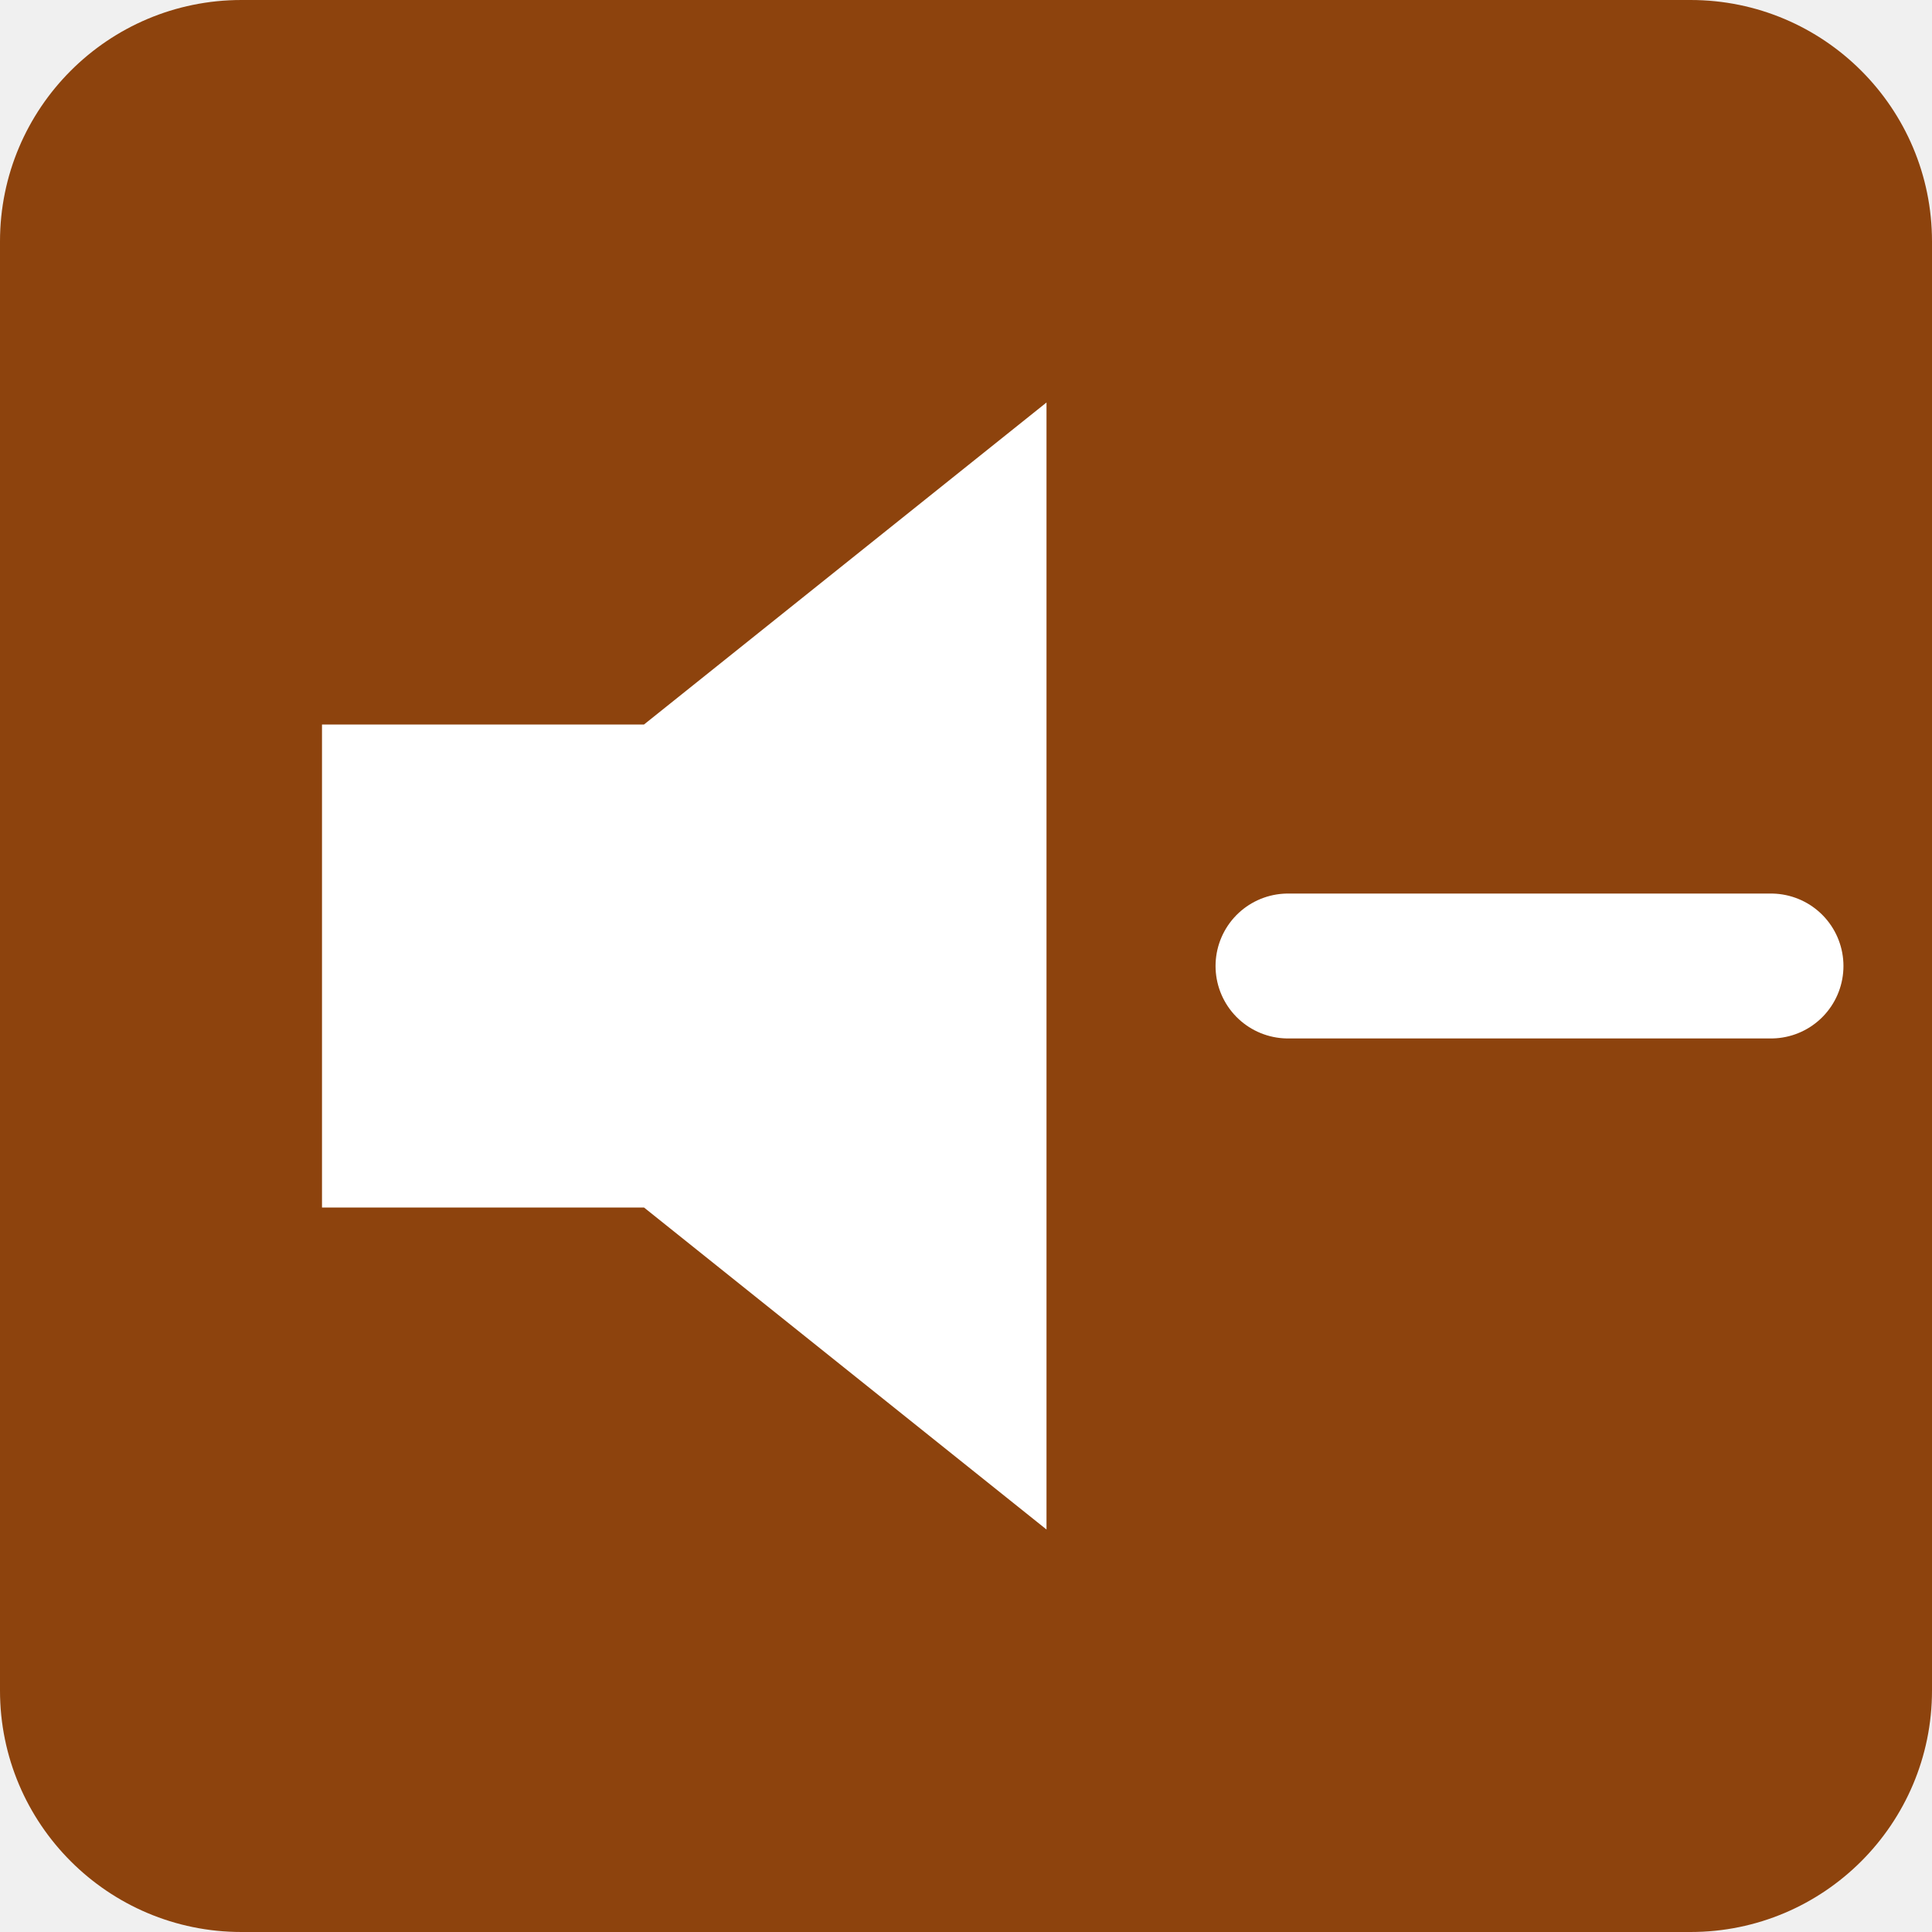
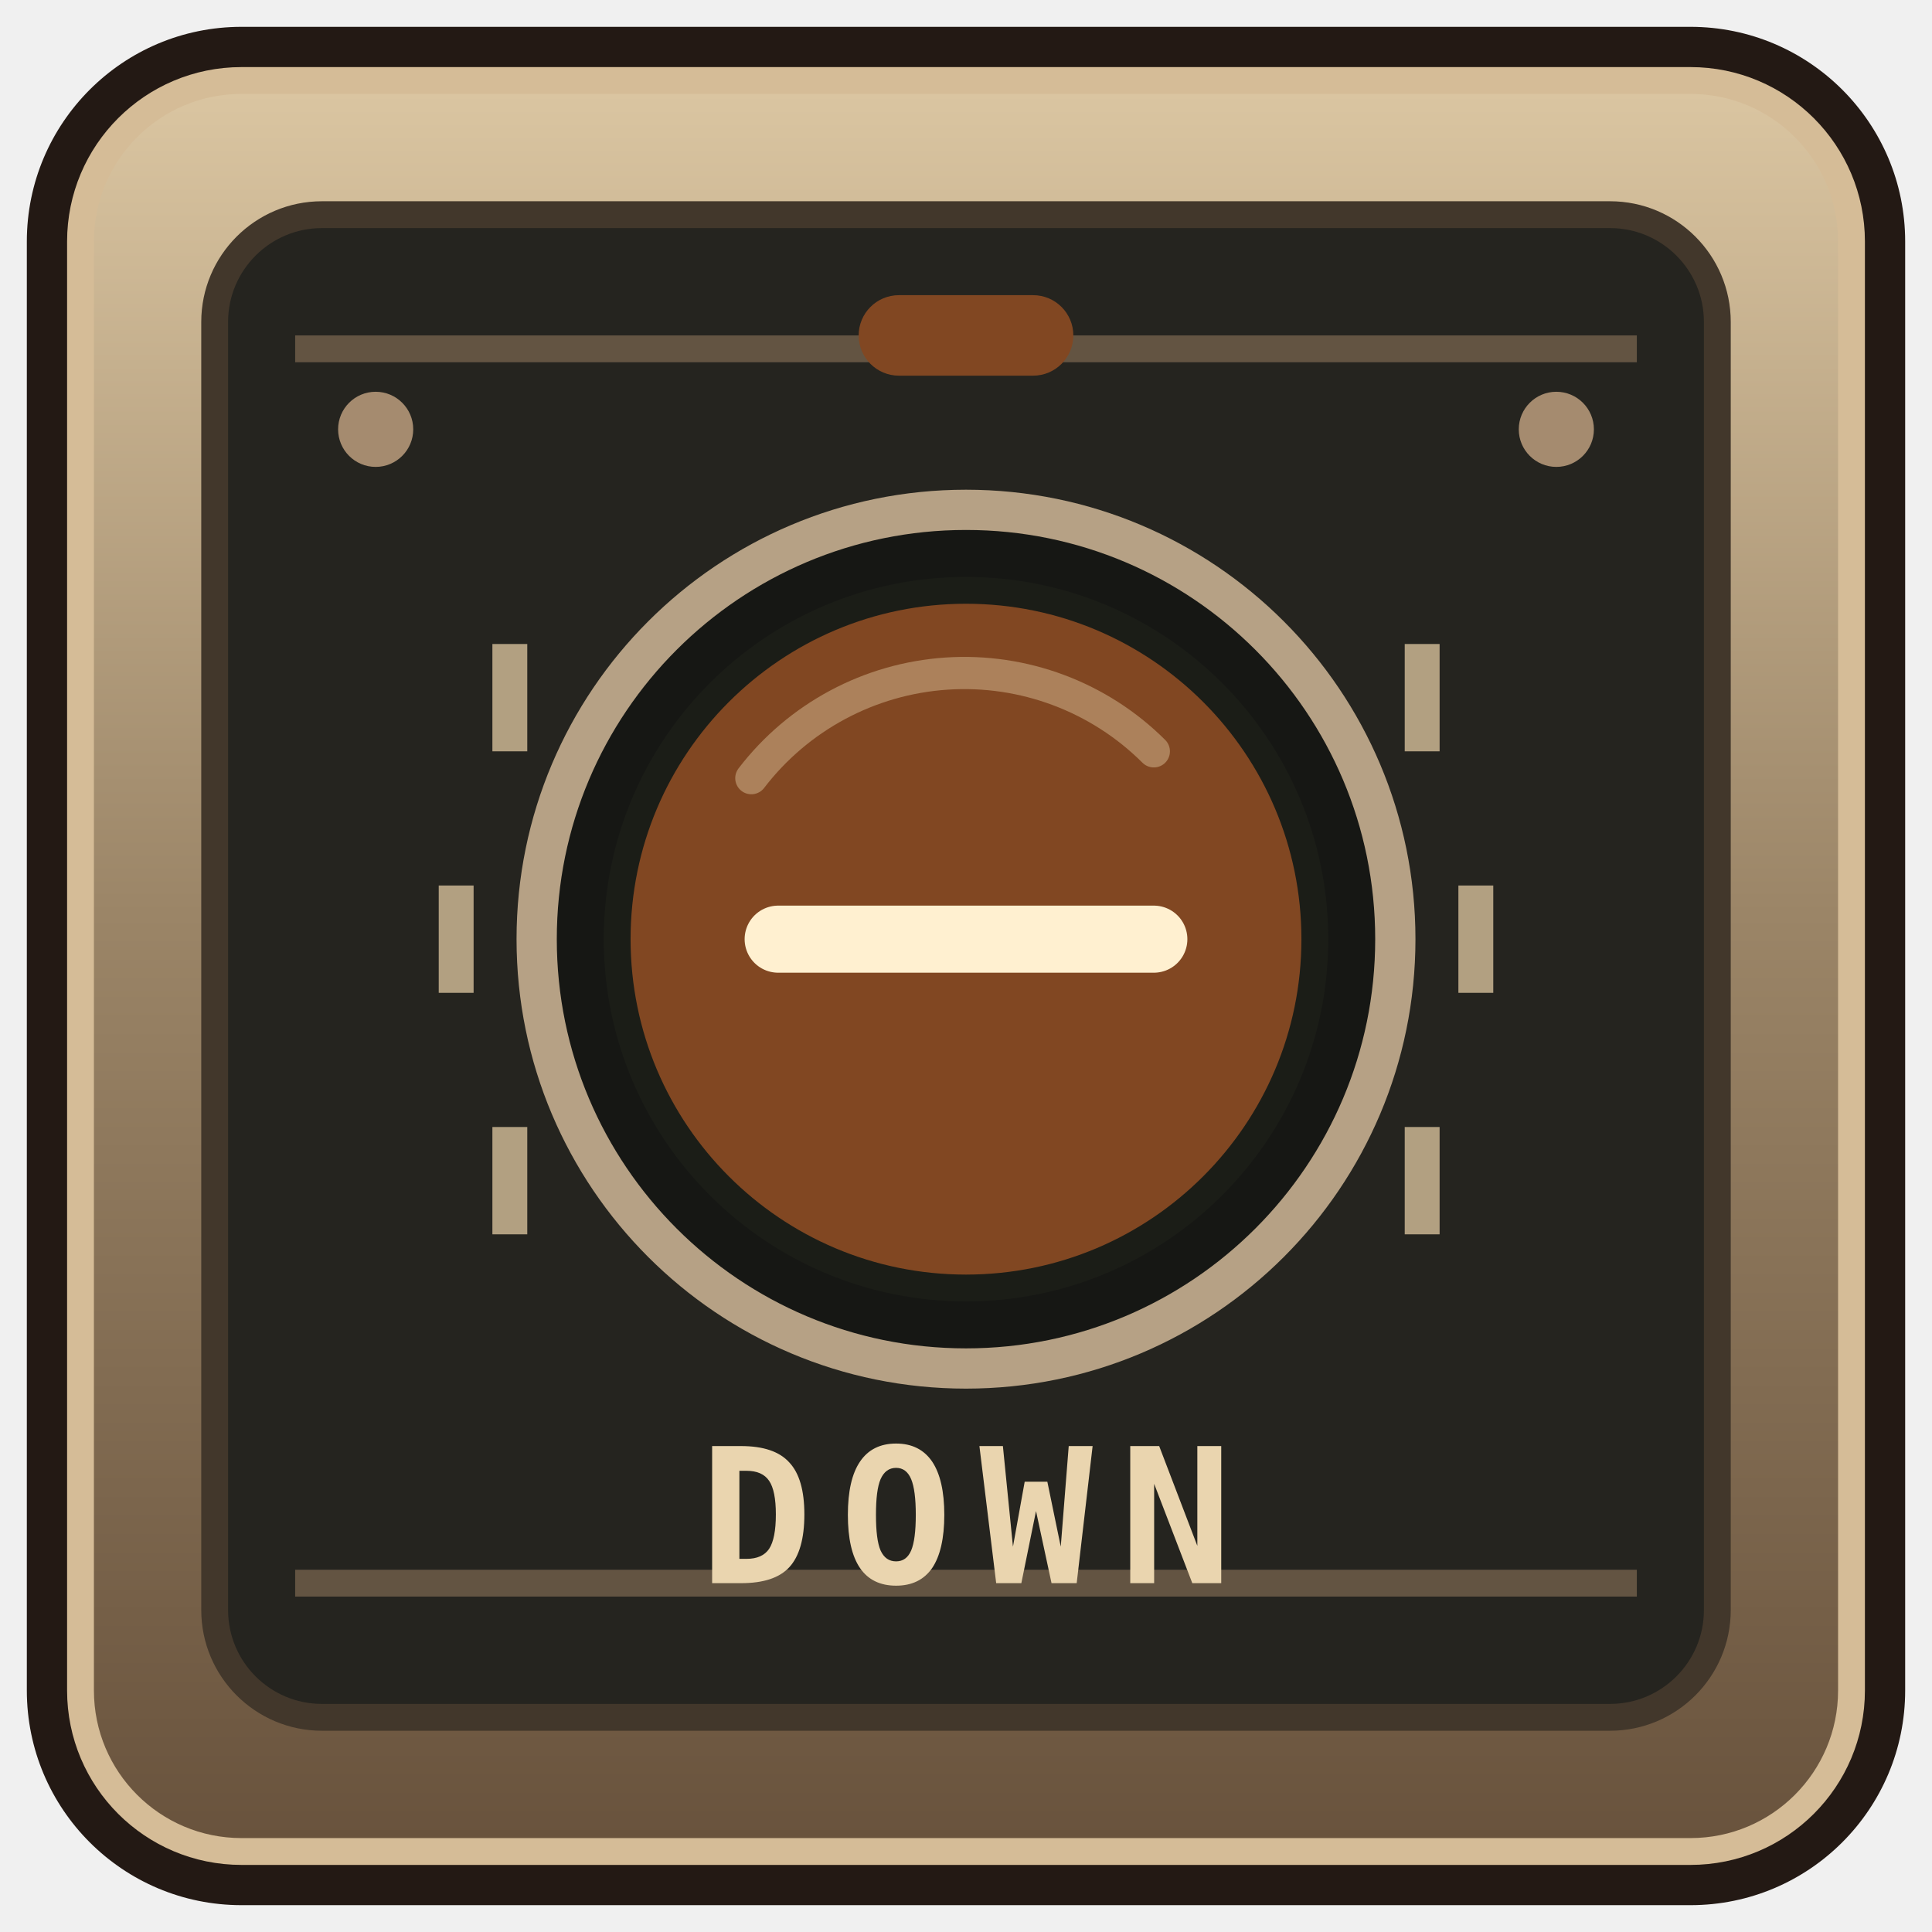
- <svg xmlns="http://www.w3.org/2000/svg" width="72" height="72" viewBox="0 0 24 24">
-   <rect width="24" height="24" rx="3" fill="#8d430d" />
-   <path d="M4 9h4l5-4v14l-5-4H4z" fill="#fff" />
-   <path d="M16 12h6" fill="none" stroke="#fff" stroke-width="1.8" stroke-linecap="round" />
+ <svg xmlns="http://www.w3.org/2000/svg" width="72" height="72" viewBox="0 0 72 72">
+   <defs>
+     <linearGradient id="metal" x2="0" y2="1" gradientUnits="objectBoundingBox">
+       <stop stop-color="#dac5a1" />
+       <stop offset=".47" stop-color="#9b8567" />
+       <stop offset="1" stop-color="#69533d" />
+     </linearGradient>
+   </defs>
+   <rect x="1" y="1" width="70" height="70" rx="8" fill="#231914" />
+   <rect x="3" y="3" width="66" height="66" rx="6" fill="url(#metal)" stroke="#d5bc97" />
+   <rect x="8" y="8" width="56" height="56" rx="4" fill="#25241f" stroke="#42372b" />
+   <path d="M11 13h50m-50 46h50" stroke="#635442" />
+   <circle cx="14" cy="16" r="1.4" fill="#a58b6f" />
+   <circle cx="58" cy="16" r="1.4" fill="#a58b6f" />
+   <path d="M19 24v4m34-4v4m-36 5v4m38-4v4m-36 5v4m34-4v4" stroke="#b2a081" stroke-width="1.3" />
+   <circle cx="36" cy="35" r="16" fill="#161714" stroke="#b6a185" stroke-width="1.5" />
+   <circle cx="36" cy="35" r="13" fill="#814722" stroke="#1b1d17" />
+   <path d="M28 29a10 10 0 0 1 15-1" fill="none" stroke="#f1e0b7" opacity=".38" stroke-width="1.2" stroke-linecap="round" />
+   <g fill="none" stroke="#fff0d0" stroke-width="2.5" stroke-linecap="round" stroke-linejoin="round">
+     <path d="M29 35h14" />
+   </g>
+   <rect x="32" y="11" width="8" height="3" rx="1.5" fill="#814722" />
+   <text x="36" y="59" fill="#ead5af" text-anchor="middle" font-family="monospace" font-weight="bold" font-size="7" letter-spacing="1">DOWN</text>
</svg>
